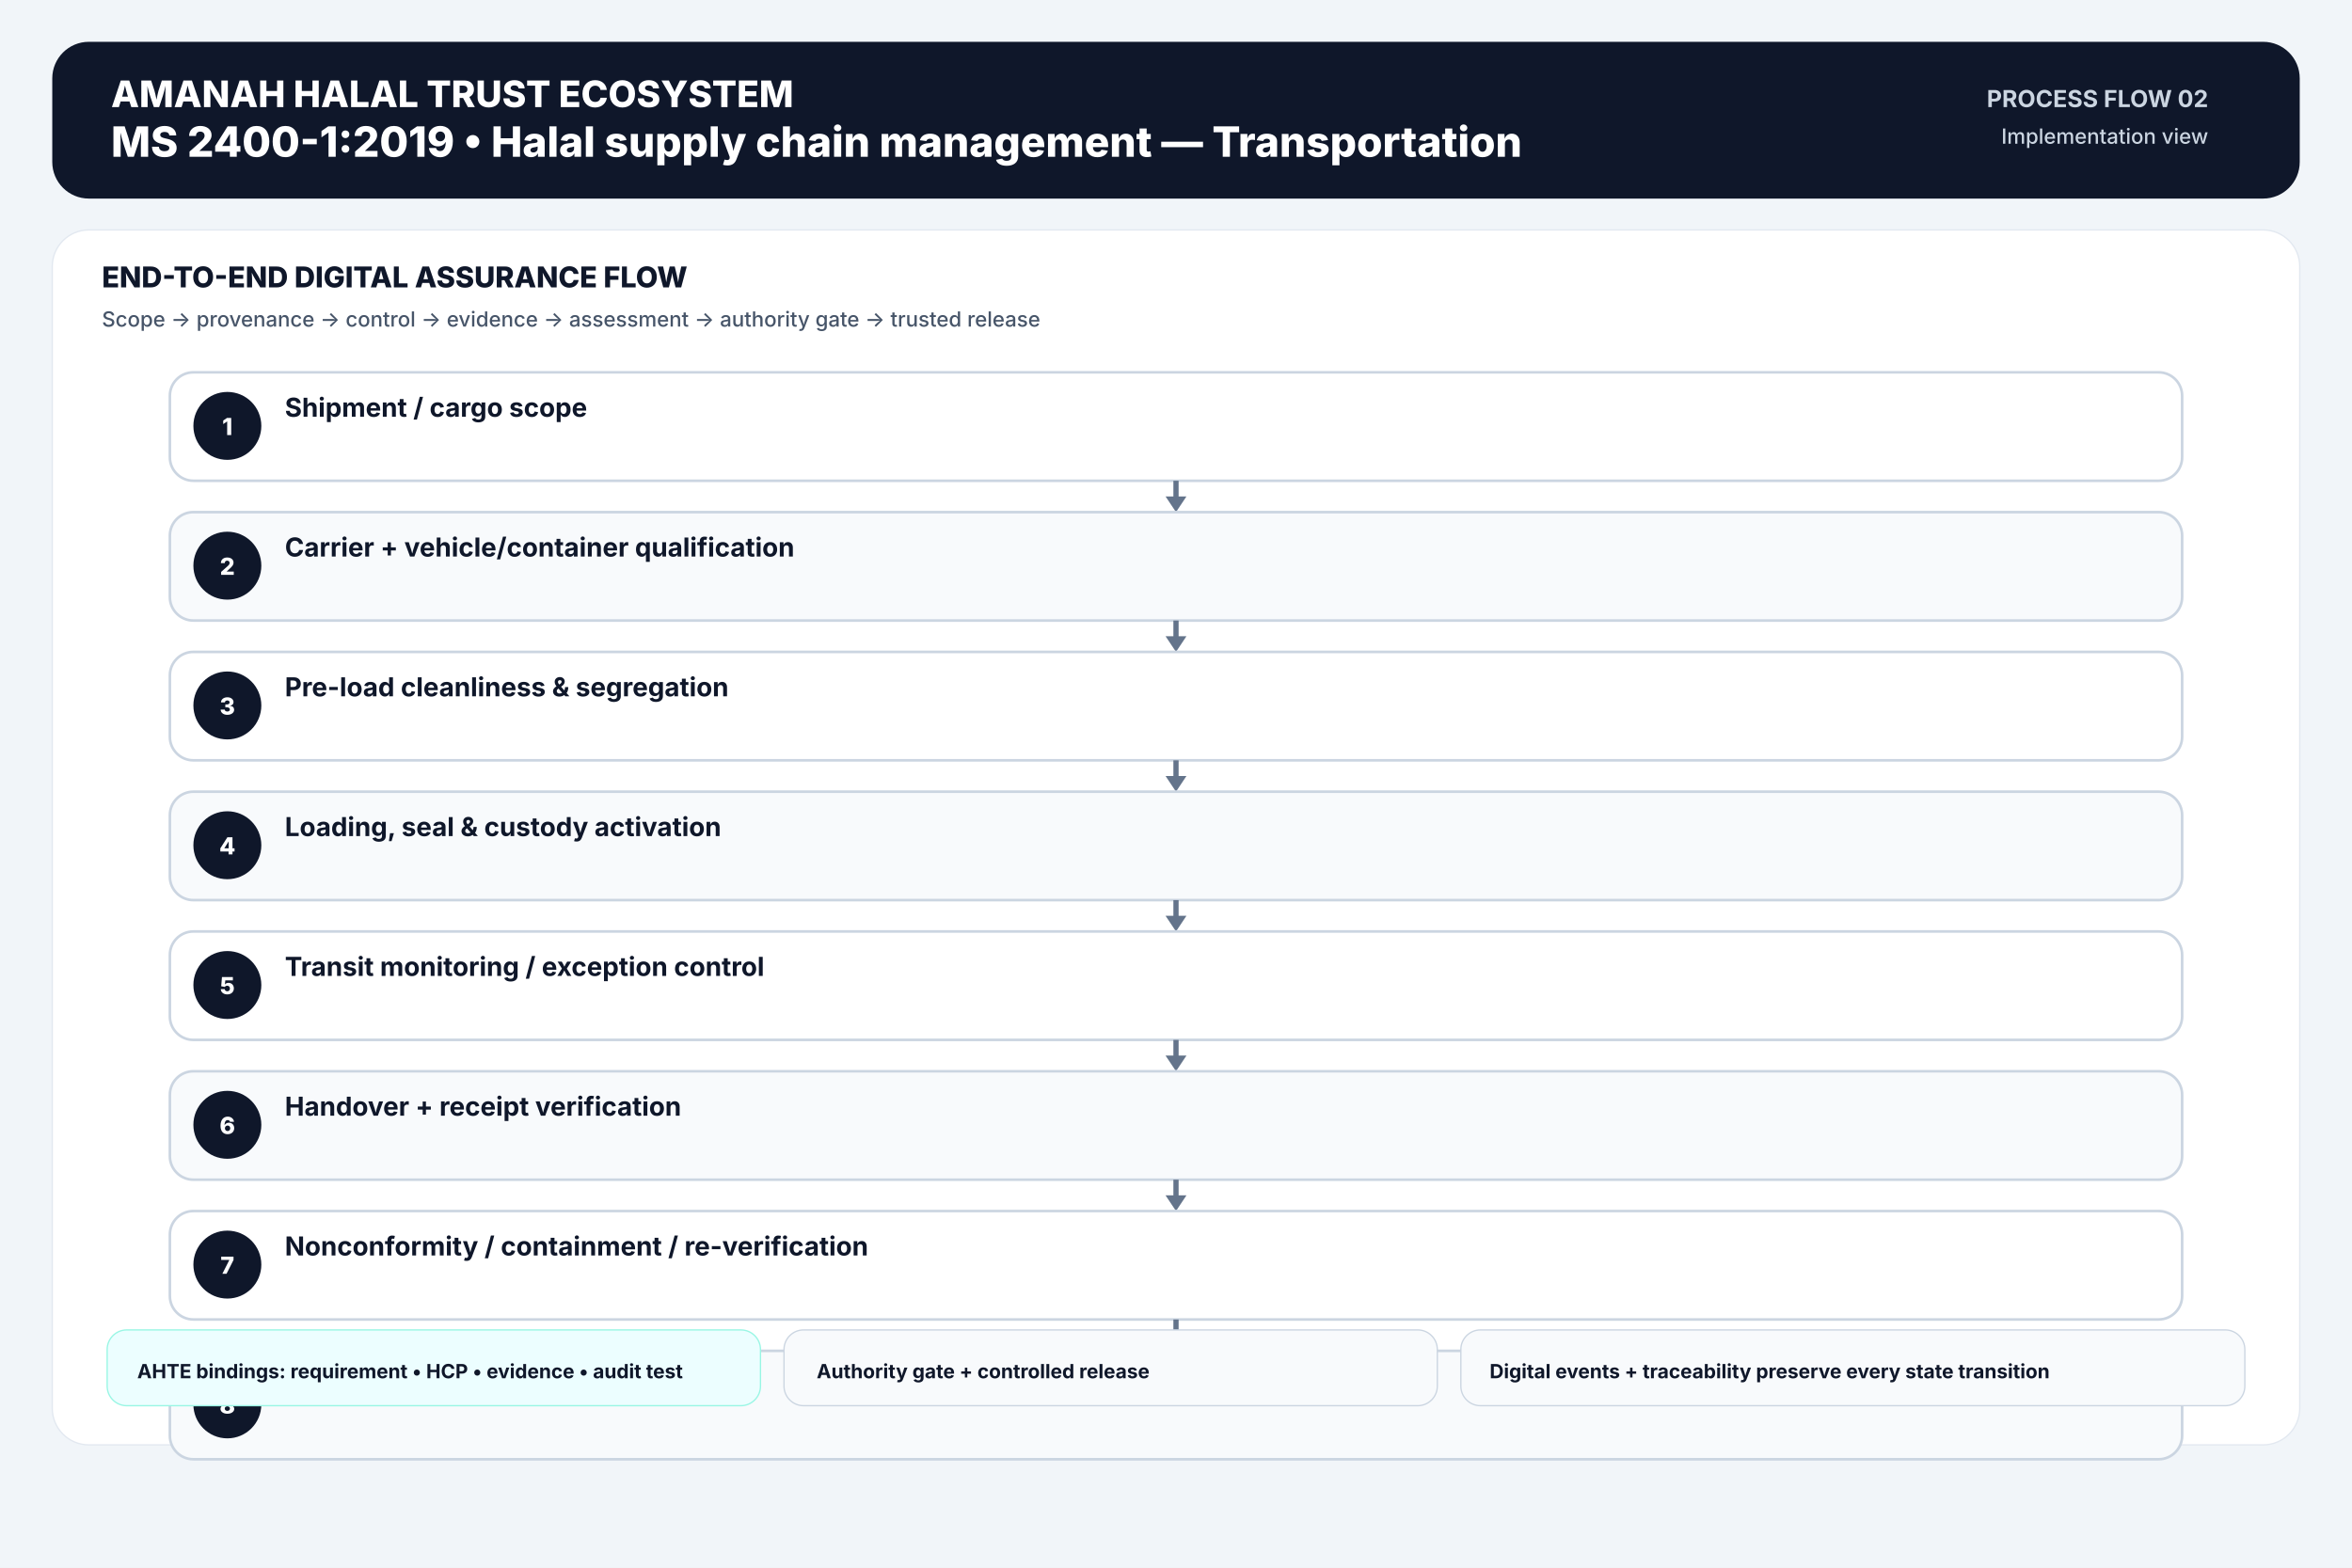
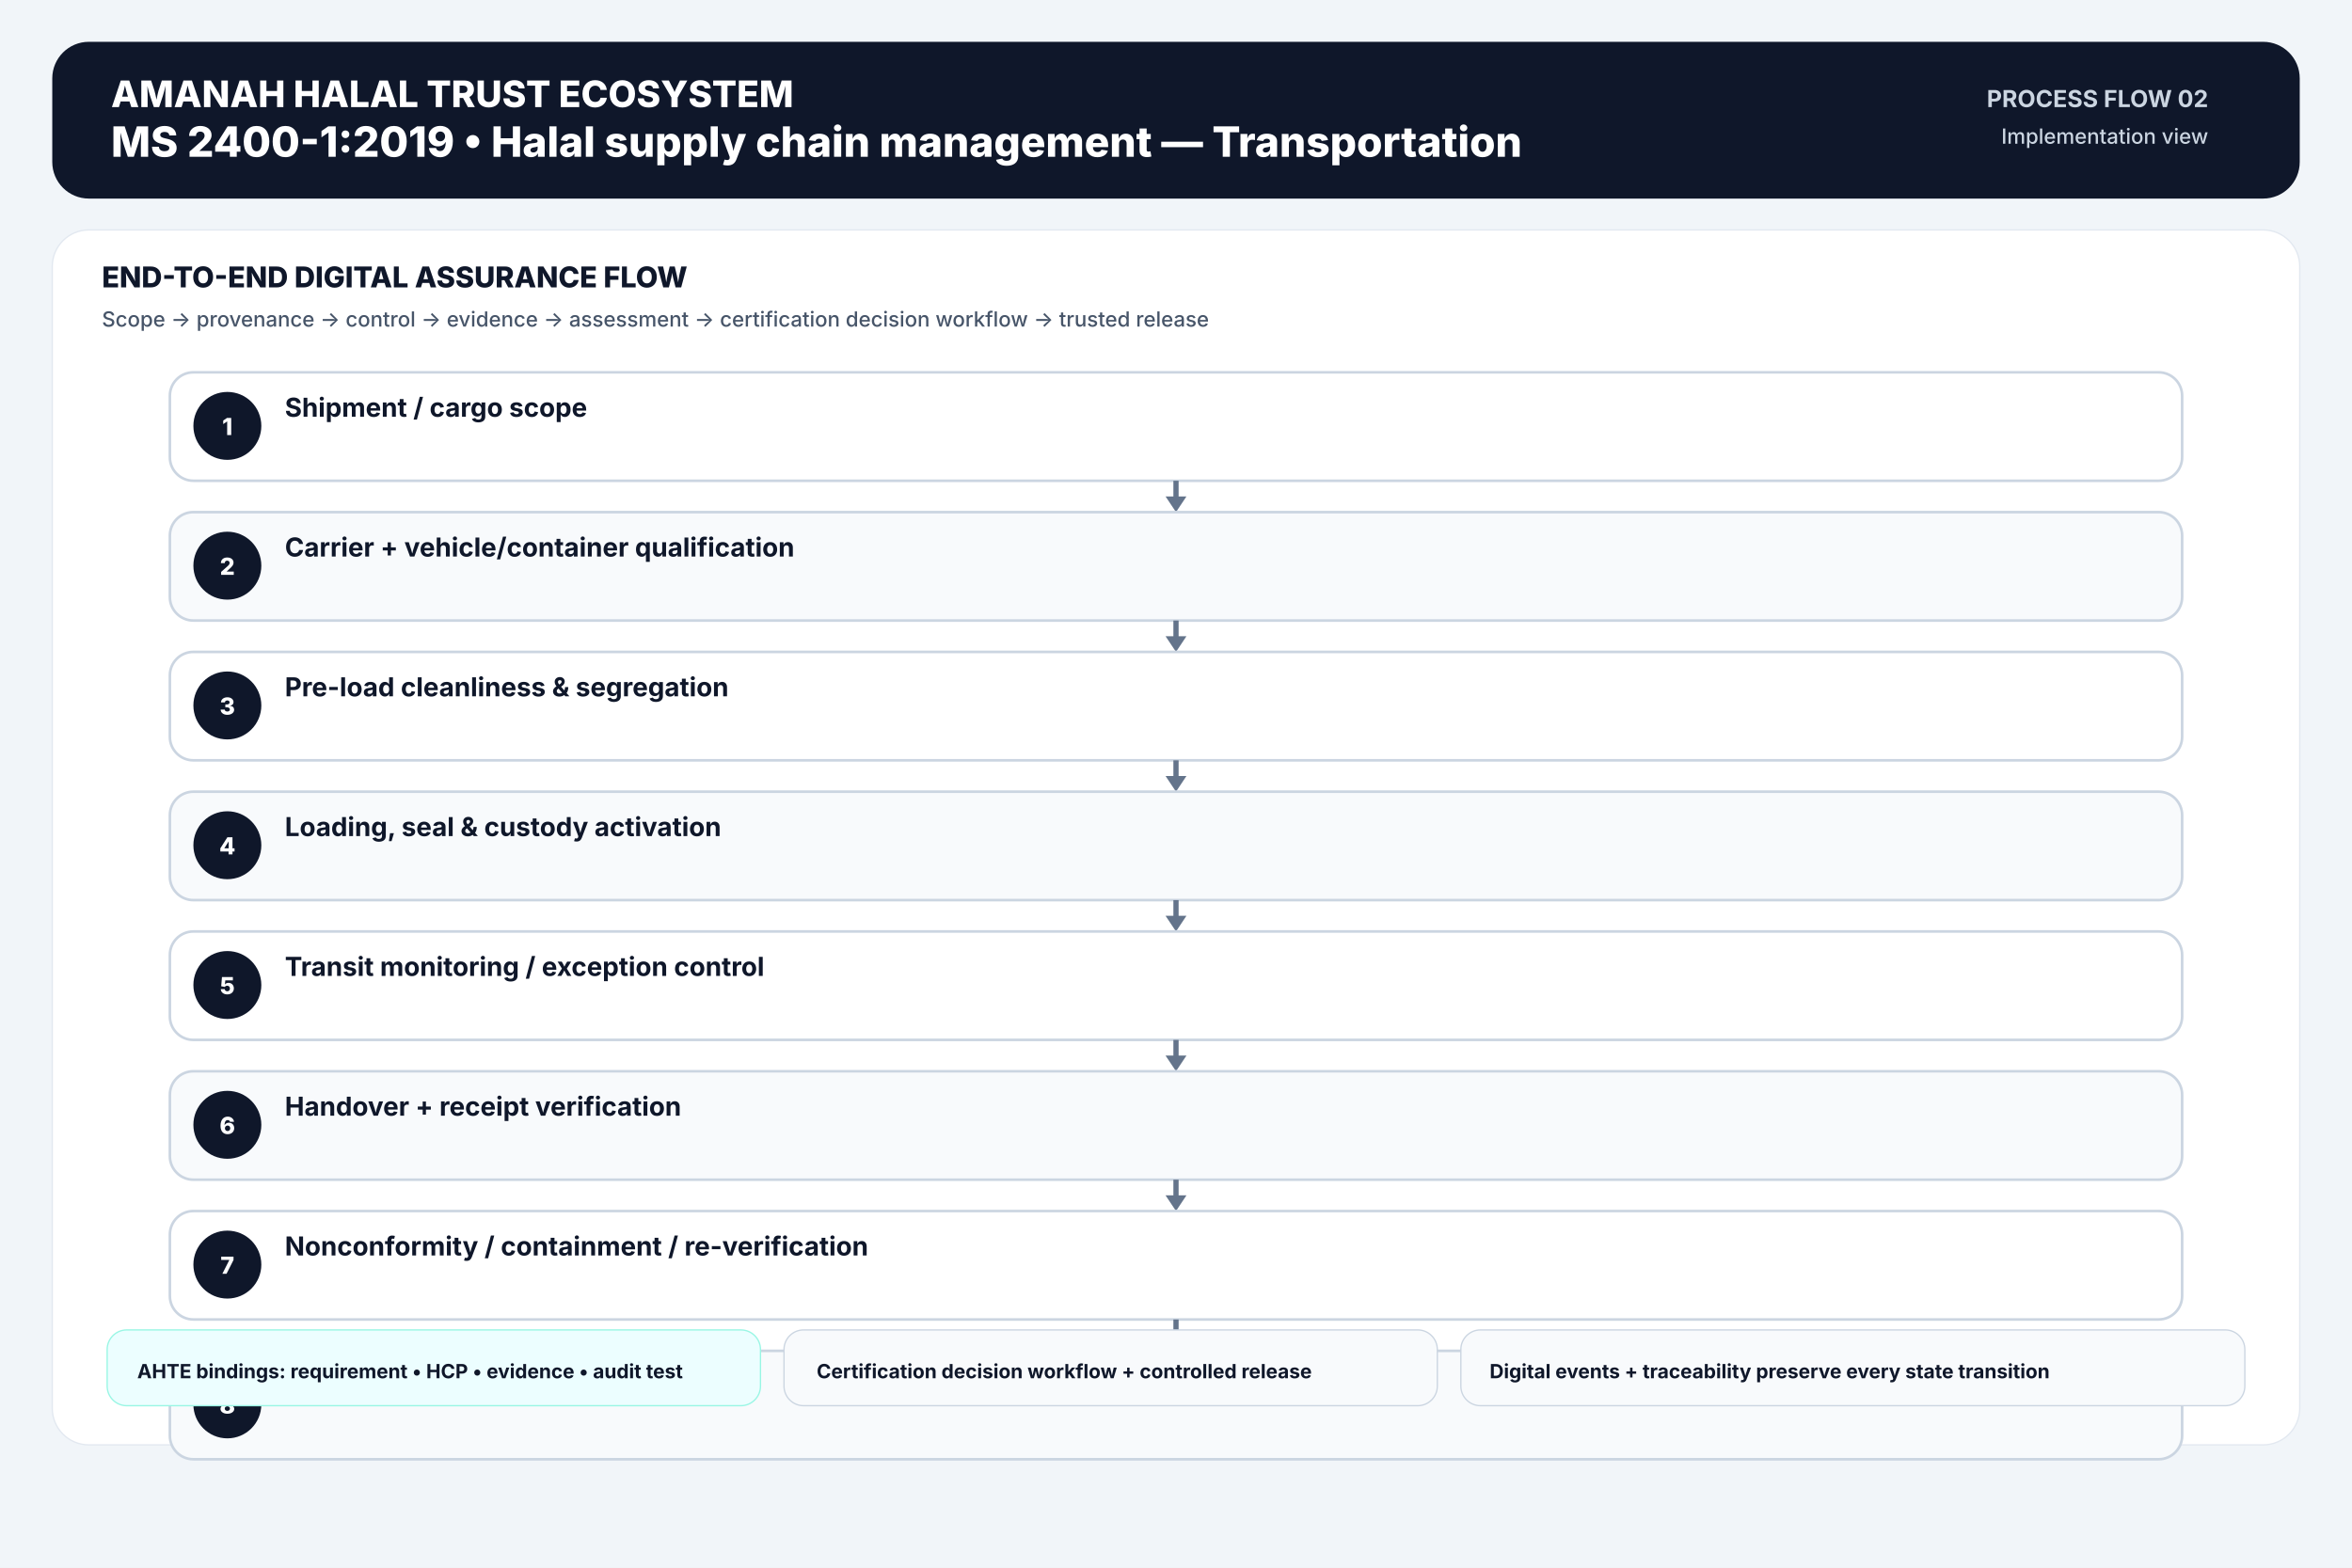
<svg xmlns="http://www.w3.org/2000/svg" width="1800" height="1200" viewBox="0 0 1800 1200">
  <rect width="1800" height="1200" fill="#f1f5f9" />
  <rect x="40" y="32" width="1720" height="120" rx="28" fill="#0f172a" />
  <text x="85" y="82" font-family="Inter,Arial,sans-serif" font-size="28" font-weight="800" text-anchor="start" fill="#ffffff">AMANAH HALAL TRUST ECOSYSTEM</text>
  <text x="85" y="120" font-family="Inter,Arial,sans-serif" font-size="32" font-weight="800" text-anchor="start" fill="#ffffff">MS 2400-1:2019  •  Halal supply chain management — Transportation</text>
  <text x="1690" y="82" font-family="Inter,Arial,sans-serif" font-size="18" font-weight="700" text-anchor="end" fill="#cbd5e1">PROCESS FLOW 02</text>
  <text x="1690" y="110" font-family="Inter,Arial,sans-serif" font-size="16" font-weight="500" text-anchor="end" fill="#cbd5e1">Implementation view</text>
  <rect x="40" y="176" width="1720" height="930" rx="28" fill="#ffffff" stroke="#e2e8f0" />
  <text x="78" y="220" font-family="Inter,Arial,sans-serif" font-size="22" font-weight="800" text-anchor="start" fill="#0f172a">END-TO-END DIGITAL ASSURANCE FLOW</text>
-   <text x="78" y="250" font-family="Inter,Arial,sans-serif" font-size="16" font-weight="500" text-anchor="start" fill="#475569">Scope → provenance → control → evidence → assessment → authority gate → trusted release</text>
+   <text x="78" y="250" font-family="Inter,Arial,sans-serif" font-size="16" font-weight="500" text-anchor="start" fill="#475569">Scope → provenance → control → evidence → assessment → certification decision workflow → trusted release</text>
  <rect x="130" y="285" width="1540" height="83" rx="18" fill="#ffffff" stroke="#cbd5e1" stroke-width="2" />
  <circle cx="174" cy="326" r="26" fill="#0f172a" />
  <text x="174" y="333" font-family="Inter,Arial,sans-serif" font-size="18" font-weight="800" text-anchor="middle" fill="#ffffff">1</text>
  <text x="218" y="319" font-family="Inter,Arial,sans-serif" font-size="20" font-weight="650" text-anchor="start" fill="#0f172a">Shipment / cargo scope</text>
  <line x1="900.0" y1="368" x2="900.0" y2="385" stroke="#64748b" stroke-width="4" />
  <polygon points="892.0,380 908.0,380 900.0,392" fill="#64748b" />
  <rect x="130" y="392" width="1540" height="83" rx="18" fill="#f8fafc" stroke="#cbd5e1" stroke-width="2" />
  <circle cx="174" cy="433" r="26" fill="#0f172a" />
  <text x="174" y="440" font-family="Inter,Arial,sans-serif" font-size="18" font-weight="800" text-anchor="middle" fill="#ffffff">2</text>
  <text x="218" y="426" font-family="Inter,Arial,sans-serif" font-size="20" font-weight="650" text-anchor="start" fill="#0f172a">Carrier + vehicle/container qualification</text>
  <line x1="900.0" y1="475" x2="900.0" y2="492" stroke="#64748b" stroke-width="4" />
  <polygon points="892.0,487 908.0,487 900.0,499" fill="#64748b" />
  <rect x="130" y="499" width="1540" height="83" rx="18" fill="#ffffff" stroke="#cbd5e1" stroke-width="2" />
  <circle cx="174" cy="540" r="26" fill="#0f172a" />
  <text x="174" y="547" font-family="Inter,Arial,sans-serif" font-size="18" font-weight="800" text-anchor="middle" fill="#ffffff">3</text>
  <text x="218" y="533" font-family="Inter,Arial,sans-serif" font-size="20" font-weight="650" text-anchor="start" fill="#0f172a">Pre-load cleanliness &amp; segregation</text>
  <line x1="900.0" y1="582" x2="900.0" y2="599" stroke="#64748b" stroke-width="4" />
  <polygon points="892.0,594 908.0,594 900.0,606" fill="#64748b" />
  <rect x="130" y="606" width="1540" height="83" rx="18" fill="#f8fafc" stroke="#cbd5e1" stroke-width="2" />
  <circle cx="174" cy="647" r="26" fill="#0f172a" />
  <text x="174" y="654" font-family="Inter,Arial,sans-serif" font-size="18" font-weight="800" text-anchor="middle" fill="#ffffff">4</text>
  <text x="218" y="640" font-family="Inter,Arial,sans-serif" font-size="20" font-weight="650" text-anchor="start" fill="#0f172a">Loading, seal &amp; custody activation</text>
  <line x1="900.0" y1="689" x2="900.0" y2="706" stroke="#64748b" stroke-width="4" />
  <polygon points="892.0,701 908.0,701 900.0,713" fill="#64748b" />
  <rect x="130" y="713" width="1540" height="83" rx="18" fill="#ffffff" stroke="#cbd5e1" stroke-width="2" />
  <circle cx="174" cy="754" r="26" fill="#0f172a" />
  <text x="174" y="761" font-family="Inter,Arial,sans-serif" font-size="18" font-weight="800" text-anchor="middle" fill="#ffffff">5</text>
  <text x="218" y="747" font-family="Inter,Arial,sans-serif" font-size="20" font-weight="650" text-anchor="start" fill="#0f172a">Transit monitoring / exception control</text>
  <line x1="900.0" y1="796" x2="900.0" y2="813" stroke="#64748b" stroke-width="4" />
  <polygon points="892.0,808 908.0,808 900.0,820" fill="#64748b" />
  <rect x="130" y="820" width="1540" height="83" rx="18" fill="#f8fafc" stroke="#cbd5e1" stroke-width="2" />
  <circle cx="174" cy="861" r="26" fill="#0f172a" />
  <text x="174" y="868" font-family="Inter,Arial,sans-serif" font-size="18" font-weight="800" text-anchor="middle" fill="#ffffff">6</text>
  <text x="218" y="854" font-family="Inter,Arial,sans-serif" font-size="20" font-weight="650" text-anchor="start" fill="#0f172a">Handover + receipt verification</text>
  <line x1="900.0" y1="903" x2="900.0" y2="920" stroke="#64748b" stroke-width="4" />
  <polygon points="892.0,915 908.0,915 900.0,927" fill="#64748b" />
  <rect x="130" y="927" width="1540" height="83" rx="18" fill="#ffffff" stroke="#cbd5e1" stroke-width="2" />
  <circle cx="174" cy="968" r="26" fill="#0f172a" />
  <text x="174" y="975" font-family="Inter,Arial,sans-serif" font-size="18" font-weight="800" text-anchor="middle" fill="#ffffff">7</text>
  <text x="218" y="961" font-family="Inter,Arial,sans-serif" font-size="20" font-weight="650" text-anchor="start" fill="#0f172a">Nonconformity / containment / re-verification</text>
  <line x1="900.0" y1="1010" x2="900.0" y2="1027" stroke="#64748b" stroke-width="4" />
  <polygon points="892.0,1022 908.0,1022 900.0,1034" fill="#64748b" />
  <rect x="130" y="1034" width="1540" height="83" rx="18" fill="#f8fafc" stroke="#cbd5e1" stroke-width="2" />
  <circle cx="174" cy="1075" r="26" fill="#0f172a" />
  <text x="174" y="1082" font-family="Inter,Arial,sans-serif" font-size="18" font-weight="800" text-anchor="middle" fill="#ffffff">8</text>
  <text x="218" y="1068" font-family="Inter,Arial,sans-serif" font-size="20" font-weight="650" text-anchor="start" fill="#0f172a">Transport release / trusted custody</text>
  <rect x="82" y="1018" width="500" height="58" rx="15" fill="#ecfeff" stroke="#99f6e4" />
  <text x="105" y="1055" font-family="Inter,Arial,sans-serif" font-size="15" font-weight="650" text-anchor="start" fill="#0f172a">AHTE bindings: requirement • HCP • evidence • audit test</text>
  <rect x="600" y="1018" width="500" height="58" rx="15" fill="#f8fafc" stroke="#cbd5e1" />
-   <text x="625" y="1055" font-family="Inter,Arial,sans-serif" font-size="15" font-weight="650" text-anchor="start" fill="#0f172a">Authority gate + controlled release</text>
+   <text x="625" y="1055" font-family="Inter,Arial,sans-serif" font-size="15" font-weight="650" text-anchor="start" fill="#0f172a">Certification decision workflow + controlled release</text>
  <rect x="1118" y="1018" width="600" height="58" rx="15" fill="#f8fafc" stroke="#cbd5e1" />
  <text x="1140" y="1055" font-family="Inter,Arial,sans-serif" font-size="15" font-weight="650" text-anchor="start" fill="#0f172a">Digital events + traceability preserve every state transition</text>
</svg>
